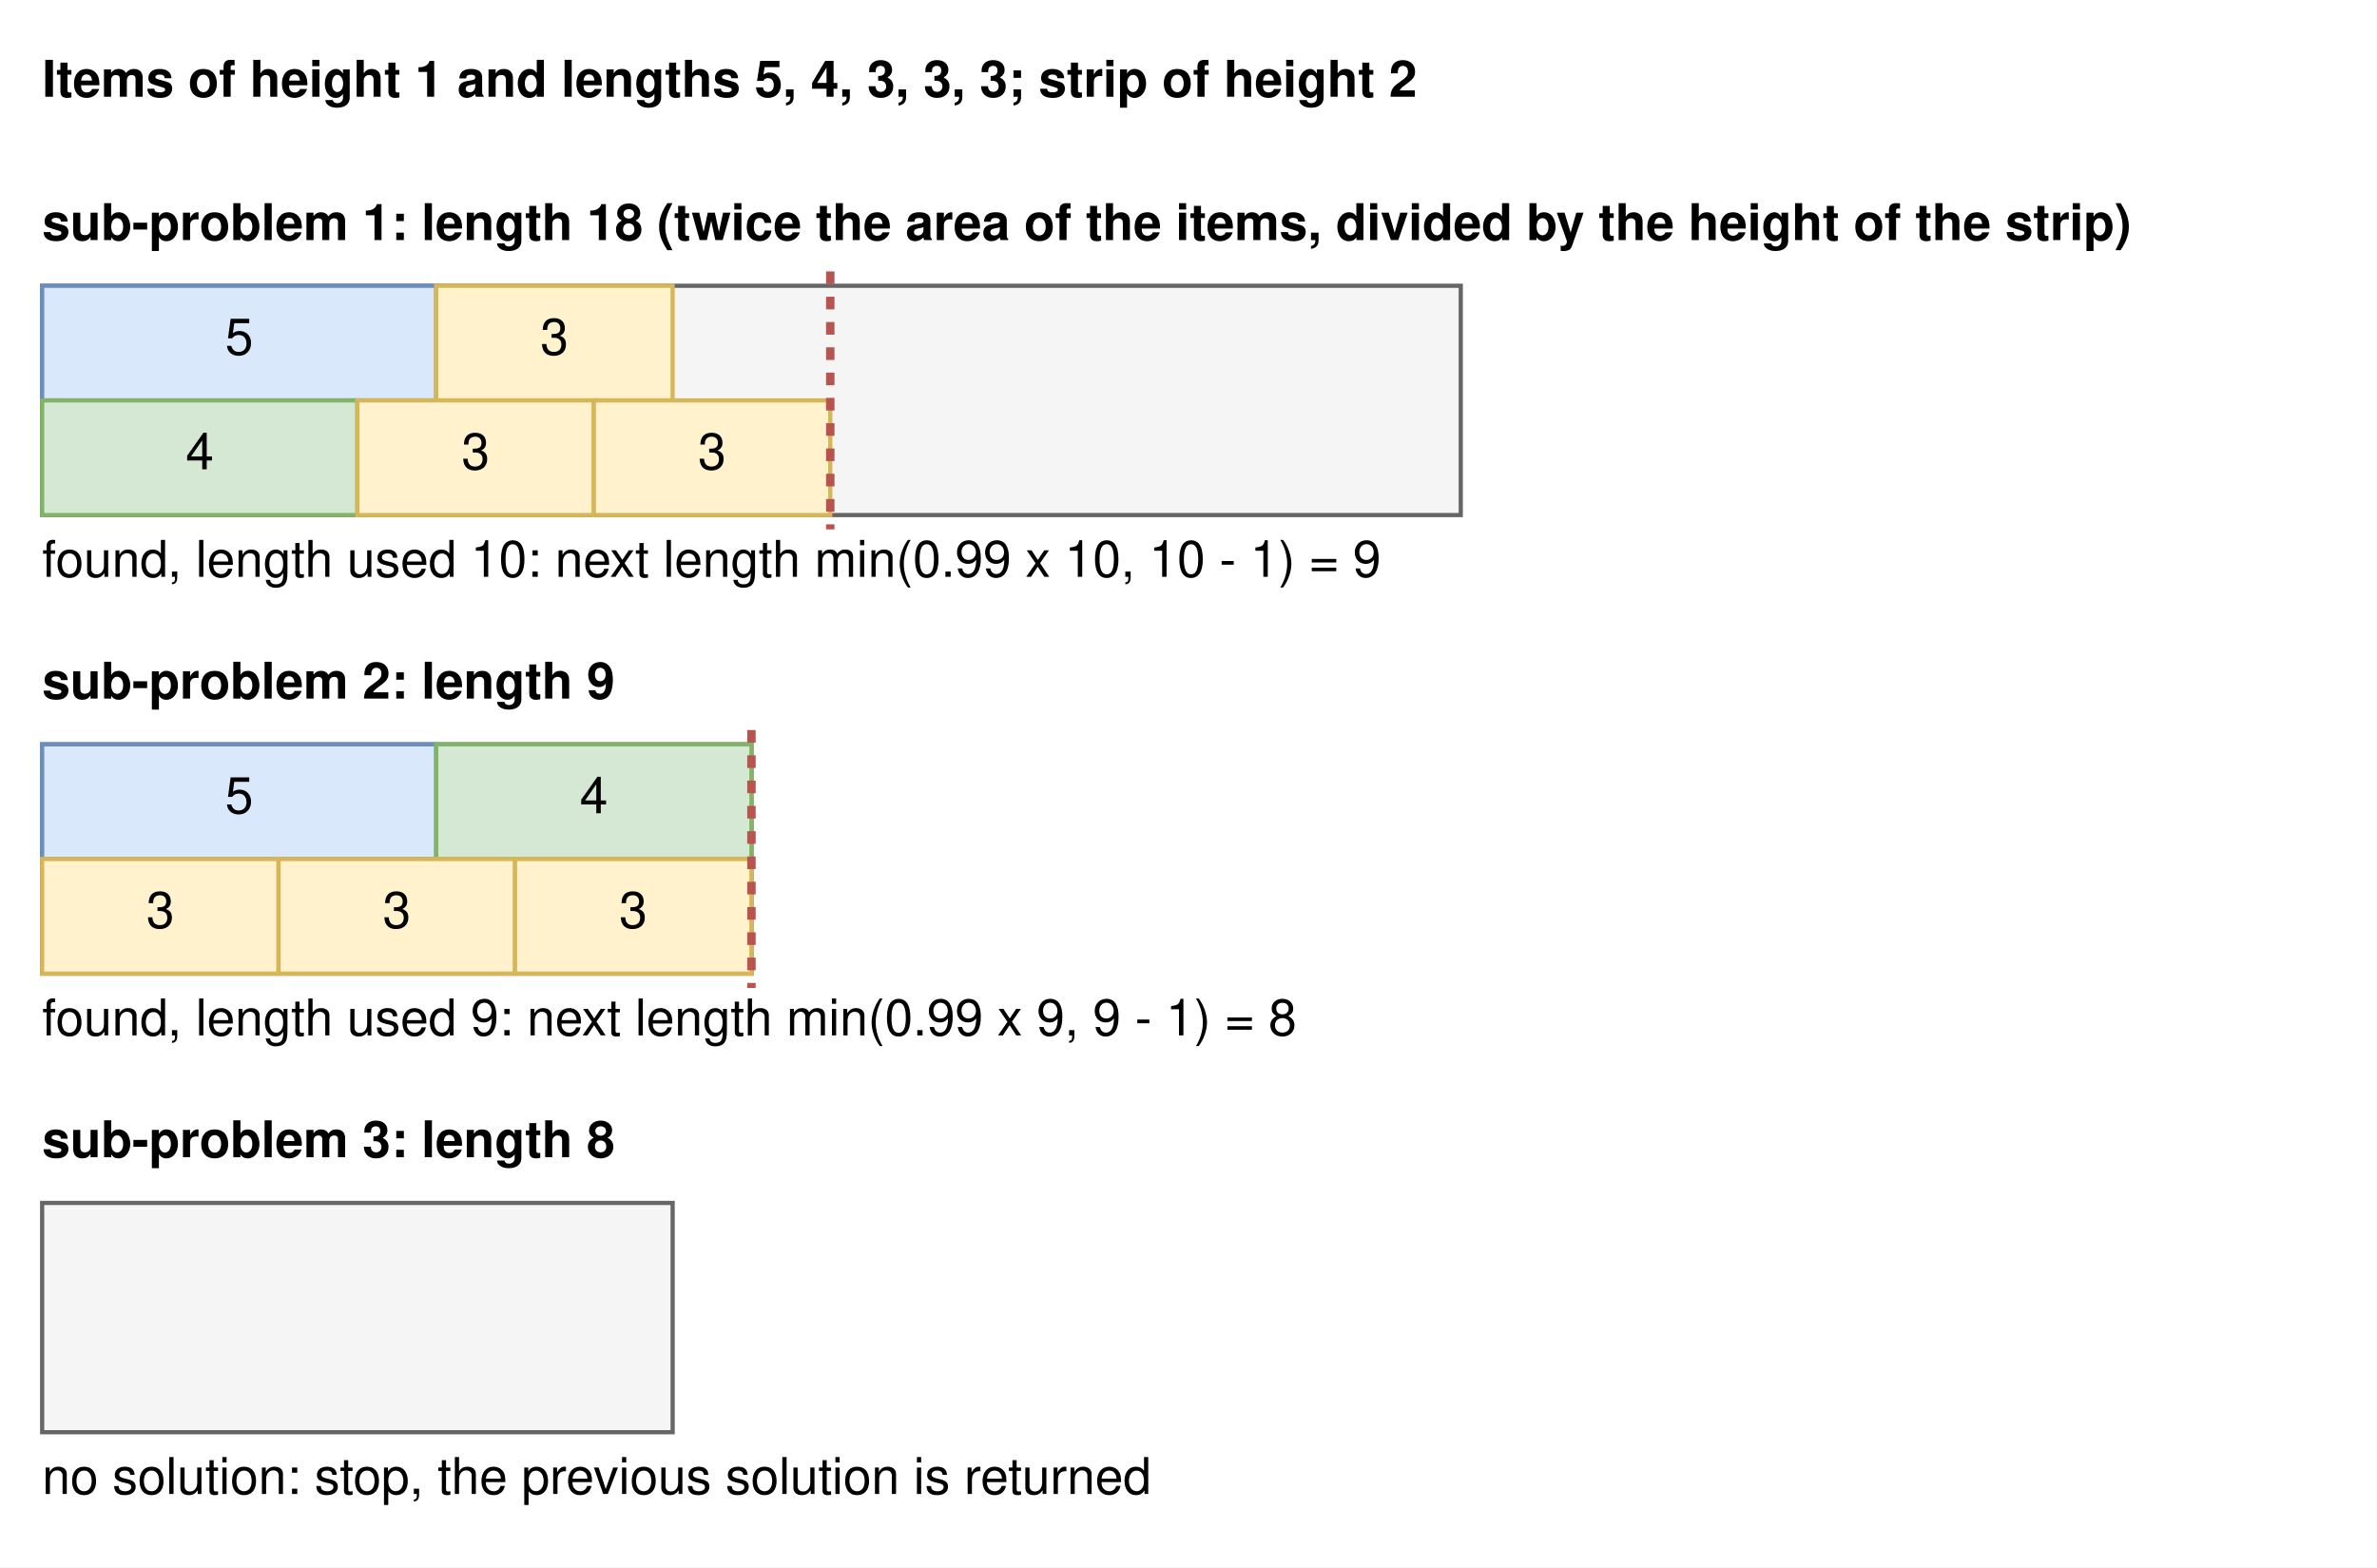
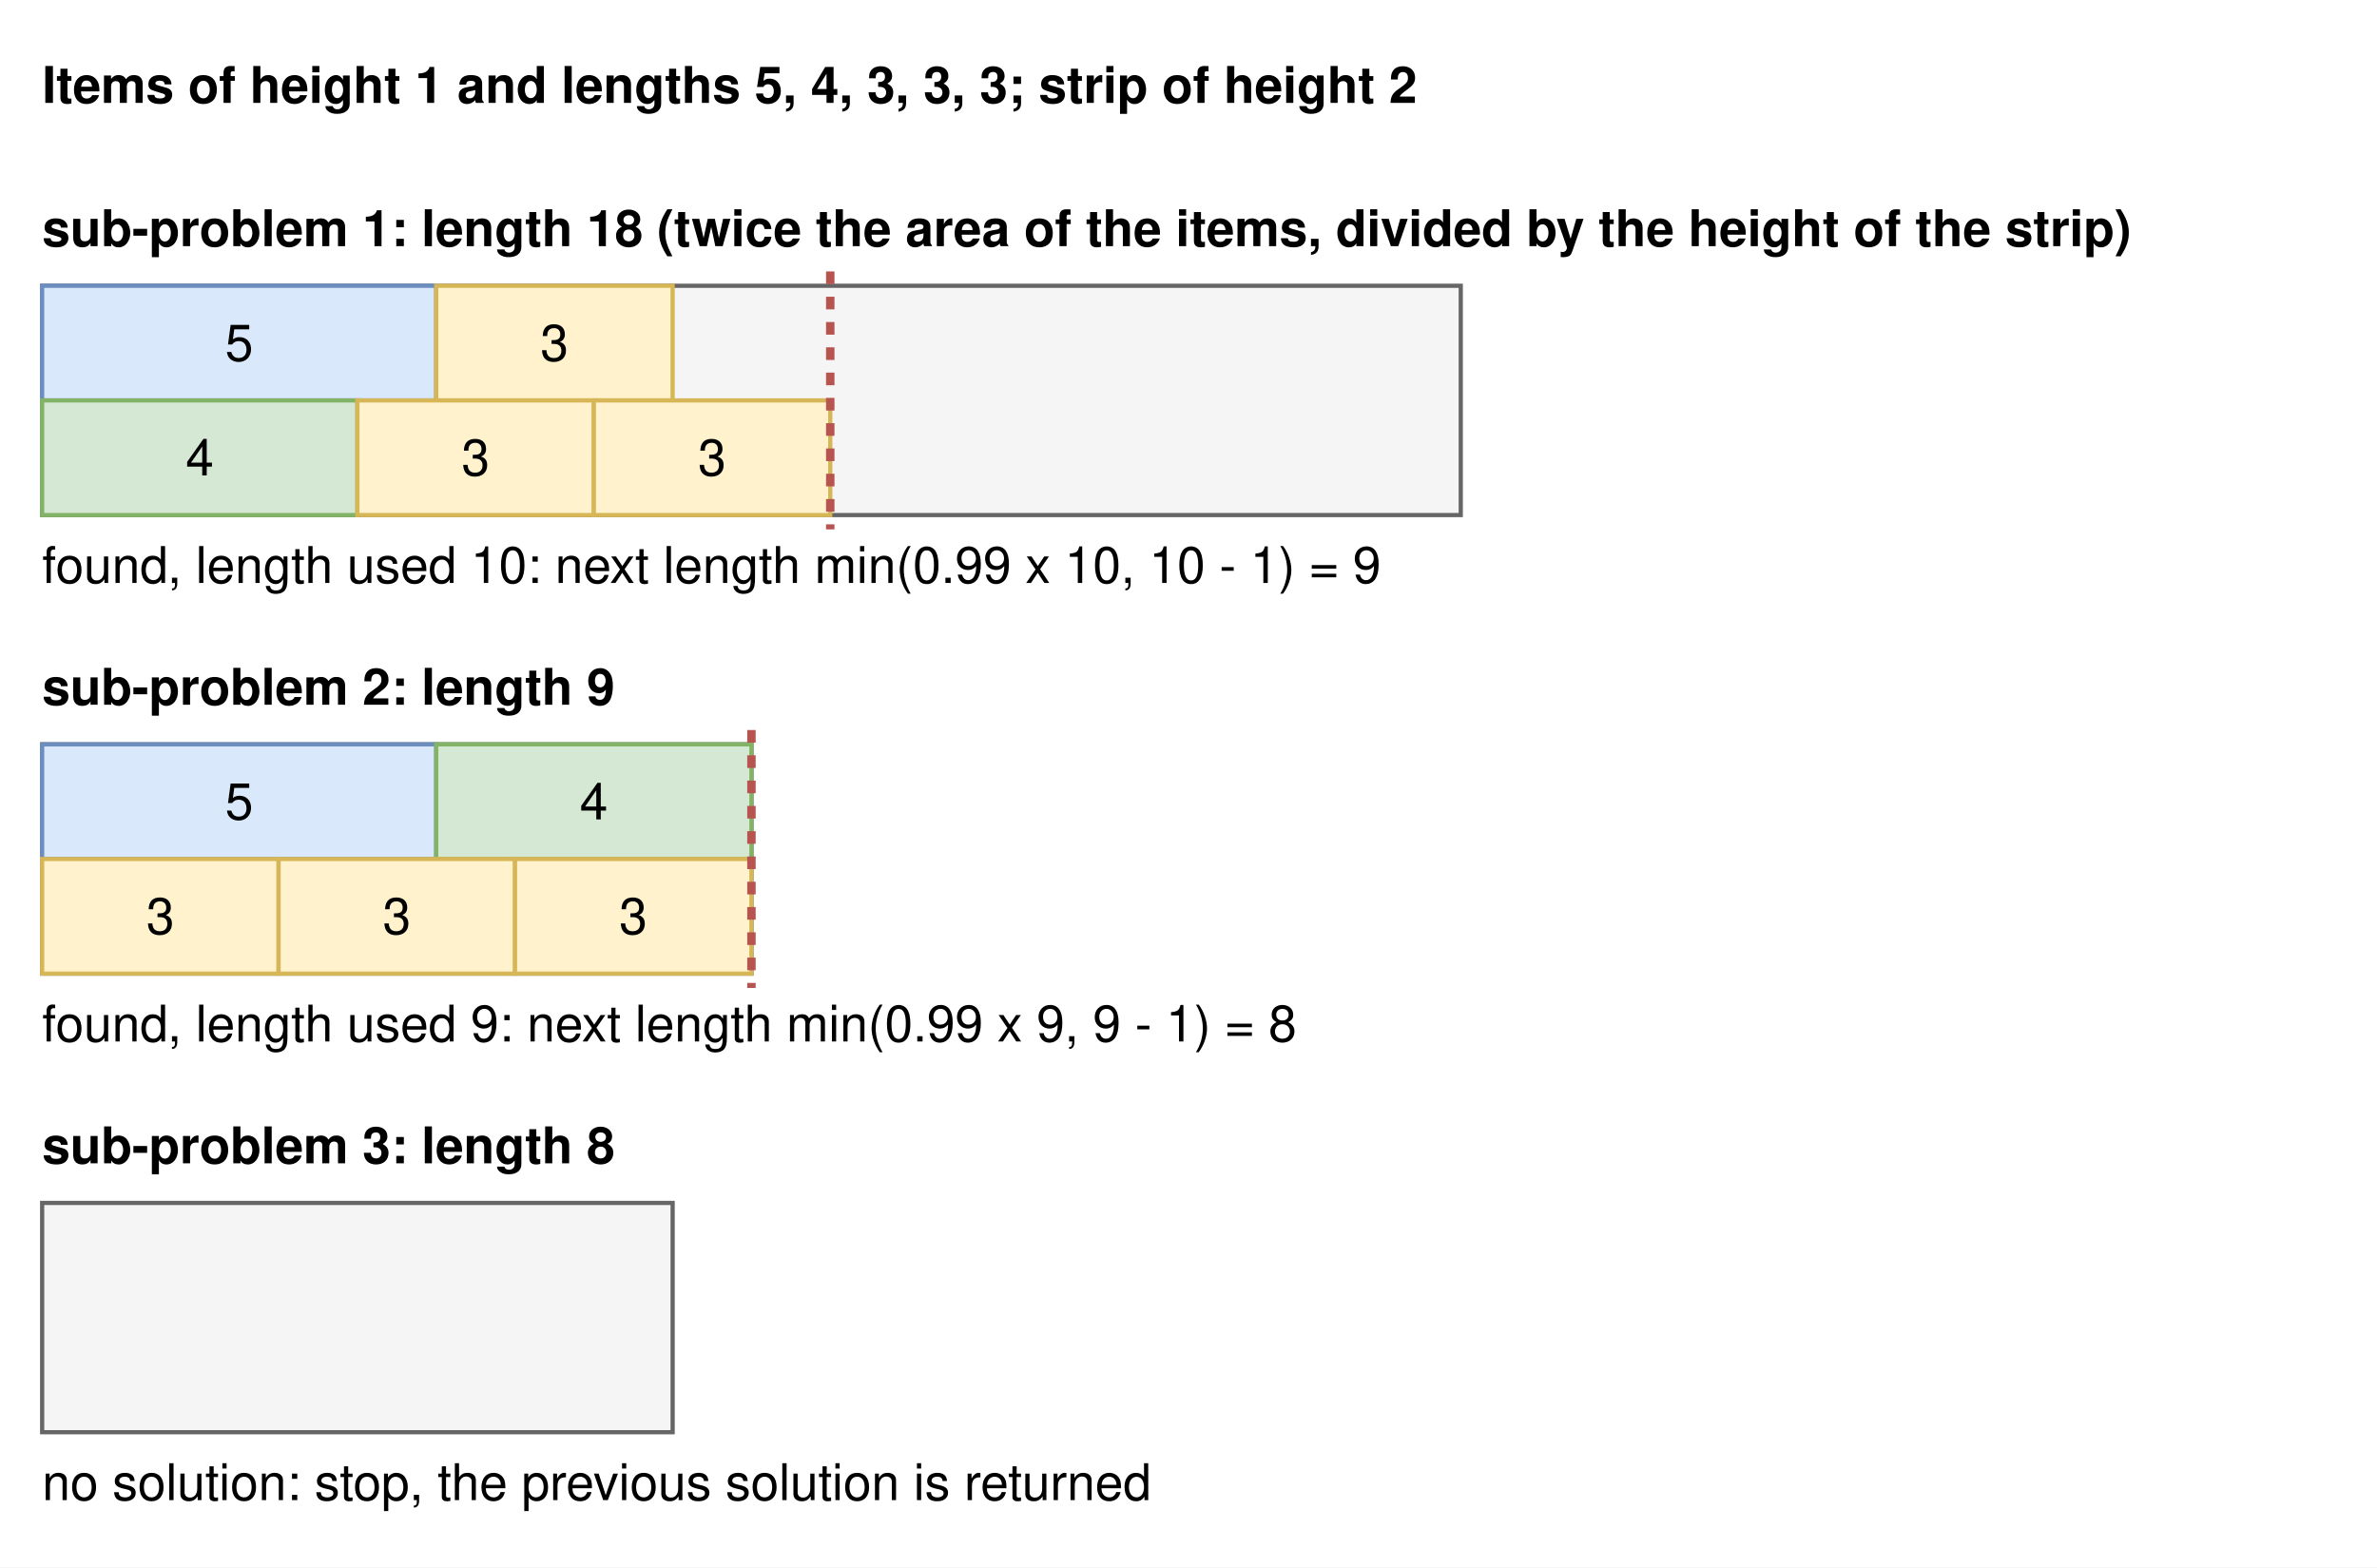
<svg xmlns="http://www.w3.org/2000/svg" width="564" height="371.9" viewBox="-10 -37.2 564 371.9">
  <rect x="-10" y="-37.2" width="564" height="371.9" fill="#ffffff" />
-   <text font-family="Helvetica, Arial, sans-serif" font-size="12" fill="#000000" text-anchor="start" dominant-baseline="central" font-weight="bold">
-     <tspan x="0" y="-17.0">Items of height 1 and lengths 5, 4, 3, 3, 3; strip of height 2</tspan>
+   <text font-family="Helvetica, Arial, sans-serif" font-size="12" fill="#000000" text-anchor="start" font-weight="bold">
+     <tspan x="0" y="-12.8">Items of height 1 and lengths 5, 4, 3, 3, 3; strip of height 2</tspan>
  </text>
-   <text font-family="Helvetica, Arial, sans-serif" font-size="12" fill="#000000" text-anchor="start" dominant-baseline="central" font-weight="bold">
-     <tspan x="0" y="17.0">sub-problem 1: length 18 (twice the area of the items, divided by the height of the strip)</tspan>
+   <text font-family="Helvetica, Arial, sans-serif" font-size="12" fill="#000000" text-anchor="start" font-weight="bold">
+     <tspan x="0" y="21.2">sub-problem 1: length 18 (twice the area of the items, divided by the height of the strip)</tspan>
  </text>
  <rect x="0" y="30.6" width="336.6" height="54.4" fill="#f5f5f5" stroke="#666666" stroke-width="1" />
  <rect x="0.0" y="30.6" width="93.5" height="27.2" fill="#dae8fc" stroke="#6c8ebf" stroke-width="1" />
-   <text font-family="Helvetica, Arial, sans-serif" font-size="12" fill="#000000" text-anchor="middle" dominant-baseline="central">
-     <tspan x="46.75" y="44.2">5</tspan>
+   <text font-family="Helvetica, Arial, sans-serif" font-size="12" fill="#000000" text-anchor="middle">
+     <tspan x="46.75" y="48.4">5</tspan>
  </text>
  <rect x="93.5" y="30.6" width="56.1" height="27.2" fill="#fff2cc" stroke="#d6b656" stroke-width="1" />
-   <text font-family="Helvetica, Arial, sans-serif" font-size="12" fill="#000000" text-anchor="middle" dominant-baseline="central">
-     <tspan x="121.55" y="44.2">3</tspan>
+   <text font-family="Helvetica, Arial, sans-serif" font-size="12" fill="#000000" text-anchor="middle">
+     <tspan x="121.55" y="48.4">3</tspan>
  </text>
  <rect x="0.0" y="57.8" width="74.8" height="27.2" fill="#d5e8d4" stroke="#82b366" stroke-width="1" />
-   <text font-family="Helvetica, Arial, sans-serif" font-size="12" fill="#000000" text-anchor="middle" dominant-baseline="central">
-     <tspan x="37.4" y="71.4">4</tspan>
+   <text font-family="Helvetica, Arial, sans-serif" font-size="12" fill="#000000" text-anchor="middle">
+     <tspan x="37.4" y="75.6">4</tspan>
  </text>
  <rect x="74.8" y="57.8" width="56.1" height="27.2" fill="#fff2cc" stroke="#d6b656" stroke-width="1" />
-   <text font-family="Helvetica, Arial, sans-serif" font-size="12" fill="#000000" text-anchor="middle" dominant-baseline="central">
-     <tspan x="102.85" y="71.4">3</tspan>
+   <text font-family="Helvetica, Arial, sans-serif" font-size="12" fill="#000000" text-anchor="middle">
+     <tspan x="102.85" y="75.6">3</tspan>
  </text>
  <rect x="130.9" y="57.8" width="56.1" height="27.2" fill="#fff2cc" stroke="#d6b656" stroke-width="1" />
-   <text font-family="Helvetica, Arial, sans-serif" font-size="12" fill="#000000" text-anchor="middle" dominant-baseline="central">
-     <tspan x="158.95" y="71.4">3</tspan>
+   <text font-family="Helvetica, Arial, sans-serif" font-size="12" fill="#000000" text-anchor="middle">
+     <tspan x="158.95" y="75.6">3</tspan>
  </text>
  <polyline points="187.0,27.2 187.0,88.4" fill="none" stroke="#b85450" stroke-width="2" stroke-dasharray="3 3" />
-   <text font-family="Helvetica, Arial, sans-serif" font-size="12" fill="#000000" text-anchor="start" dominant-baseline="central">
-     <tspan x="0" y="96.9">found, length used 10: next length min(0.99 x 10, 10 - 1) = 9</tspan>
+   <text font-family="Helvetica, Arial, sans-serif" font-size="12" fill="#000000" text-anchor="start">
+     <tspan x="0" y="101.1">found, length used 10: next length min(0.99 x 10, 10 - 1) = 9</tspan>
  </text>
-   <text font-family="Helvetica, Arial, sans-serif" font-size="12" fill="#000000" text-anchor="start" dominant-baseline="central" font-weight="bold">
-     <tspan x="0" y="125.8">sub-problem 2: length 9</tspan>
+   <text font-family="Helvetica, Arial, sans-serif" font-size="12" fill="#000000" text-anchor="start" font-weight="bold">
+     <tspan x="0" y="130.0">sub-problem 2: length 9</tspan>
  </text>
  <rect x="0" y="139.4" width="168.3" height="54.4" fill="#f5f5f5" stroke="#666666" stroke-width="1" />
  <rect x="0.0" y="139.4" width="93.5" height="27.2" fill="#dae8fc" stroke="#6c8ebf" stroke-width="1" />
-   <text font-family="Helvetica, Arial, sans-serif" font-size="12" fill="#000000" text-anchor="middle" dominant-baseline="central">
-     <tspan x="46.75" y="153.0">5</tspan>
+   <text font-family="Helvetica, Arial, sans-serif" font-size="12" fill="#000000" text-anchor="middle">
+     <tspan x="46.75" y="157.2">5</tspan>
  </text>
  <rect x="93.5" y="139.4" width="74.8" height="27.2" fill="#d5e8d4" stroke="#82b366" stroke-width="1" />
-   <text font-family="Helvetica, Arial, sans-serif" font-size="12" fill="#000000" text-anchor="middle" dominant-baseline="central">
-     <tspan x="130.9" y="153.0">4</tspan>
+   <text font-family="Helvetica, Arial, sans-serif" font-size="12" fill="#000000" text-anchor="middle">
+     <tspan x="130.9" y="157.2">4</tspan>
  </text>
  <rect x="0.0" y="166.6" width="56.1" height="27.2" fill="#fff2cc" stroke="#d6b656" stroke-width="1" />
-   <text font-family="Helvetica, Arial, sans-serif" font-size="12" fill="#000000" text-anchor="middle" dominant-baseline="central">
-     <tspan x="28.05" y="180.2">3</tspan>
+   <text font-family="Helvetica, Arial, sans-serif" font-size="12" fill="#000000" text-anchor="middle">
+     <tspan x="28.05" y="184.4">3</tspan>
  </text>
  <rect x="56.1" y="166.6" width="56.1" height="27.2" fill="#fff2cc" stroke="#d6b656" stroke-width="1" />
-   <text font-family="Helvetica, Arial, sans-serif" font-size="12" fill="#000000" text-anchor="middle" dominant-baseline="central">
-     <tspan x="84.15" y="180.2">3</tspan>
+   <text font-family="Helvetica, Arial, sans-serif" font-size="12" fill="#000000" text-anchor="middle">
+     <tspan x="84.15" y="184.4">3</tspan>
  </text>
  <rect x="112.2" y="166.6" width="56.1" height="27.2" fill="#fff2cc" stroke="#d6b656" stroke-width="1" />
-   <text font-family="Helvetica, Arial, sans-serif" font-size="12" fill="#000000" text-anchor="middle" dominant-baseline="central">
-     <tspan x="140.25" y="180.2">3</tspan>
+   <text font-family="Helvetica, Arial, sans-serif" font-size="12" fill="#000000" text-anchor="middle">
+     <tspan x="140.25" y="184.4">3</tspan>
  </text>
  <polyline points="168.3,136.0 168.3,197.2" fill="none" stroke="#b85450" stroke-width="2" stroke-dasharray="3 3" />
-   <text font-family="Helvetica, Arial, sans-serif" font-size="12" fill="#000000" text-anchor="start" dominant-baseline="central">
-     <tspan x="0" y="205.7">found, length used 9: next length min(0.99 x 9, 9 - 1) = 8</tspan>
+   <text font-family="Helvetica, Arial, sans-serif" font-size="12" fill="#000000" text-anchor="start">
+     <tspan x="0" y="209.9">found, length used 9: next length min(0.99 x 9, 9 - 1) = 8</tspan>
  </text>
-   <text font-family="Helvetica, Arial, sans-serif" font-size="12" fill="#000000" text-anchor="start" dominant-baseline="central" font-weight="bold">
-     <tspan x="0" y="234.6">sub-problem 3: length 8</tspan>
+   <text font-family="Helvetica, Arial, sans-serif" font-size="12" fill="#000000" text-anchor="start" font-weight="bold">
+     <tspan x="0" y="238.8">sub-problem 3: length 8</tspan>
  </text>
  <rect x="0" y="248.2" width="149.6" height="54.4" fill="#f5f5f5" stroke="#666666" stroke-width="1" />
-   <text font-family="Helvetica, Arial, sans-serif" font-size="12" fill="#000000" text-anchor="start" dominant-baseline="central">
-     <tspan x="0" y="314.5">no solution: stop, the previous solution is returned</tspan>
+   <text font-family="Helvetica, Arial, sans-serif" font-size="12" fill="#000000" text-anchor="start">
+     <tspan x="0" y="318.7">no solution: stop, the previous solution is returned</tspan>
  </text>
</svg>
